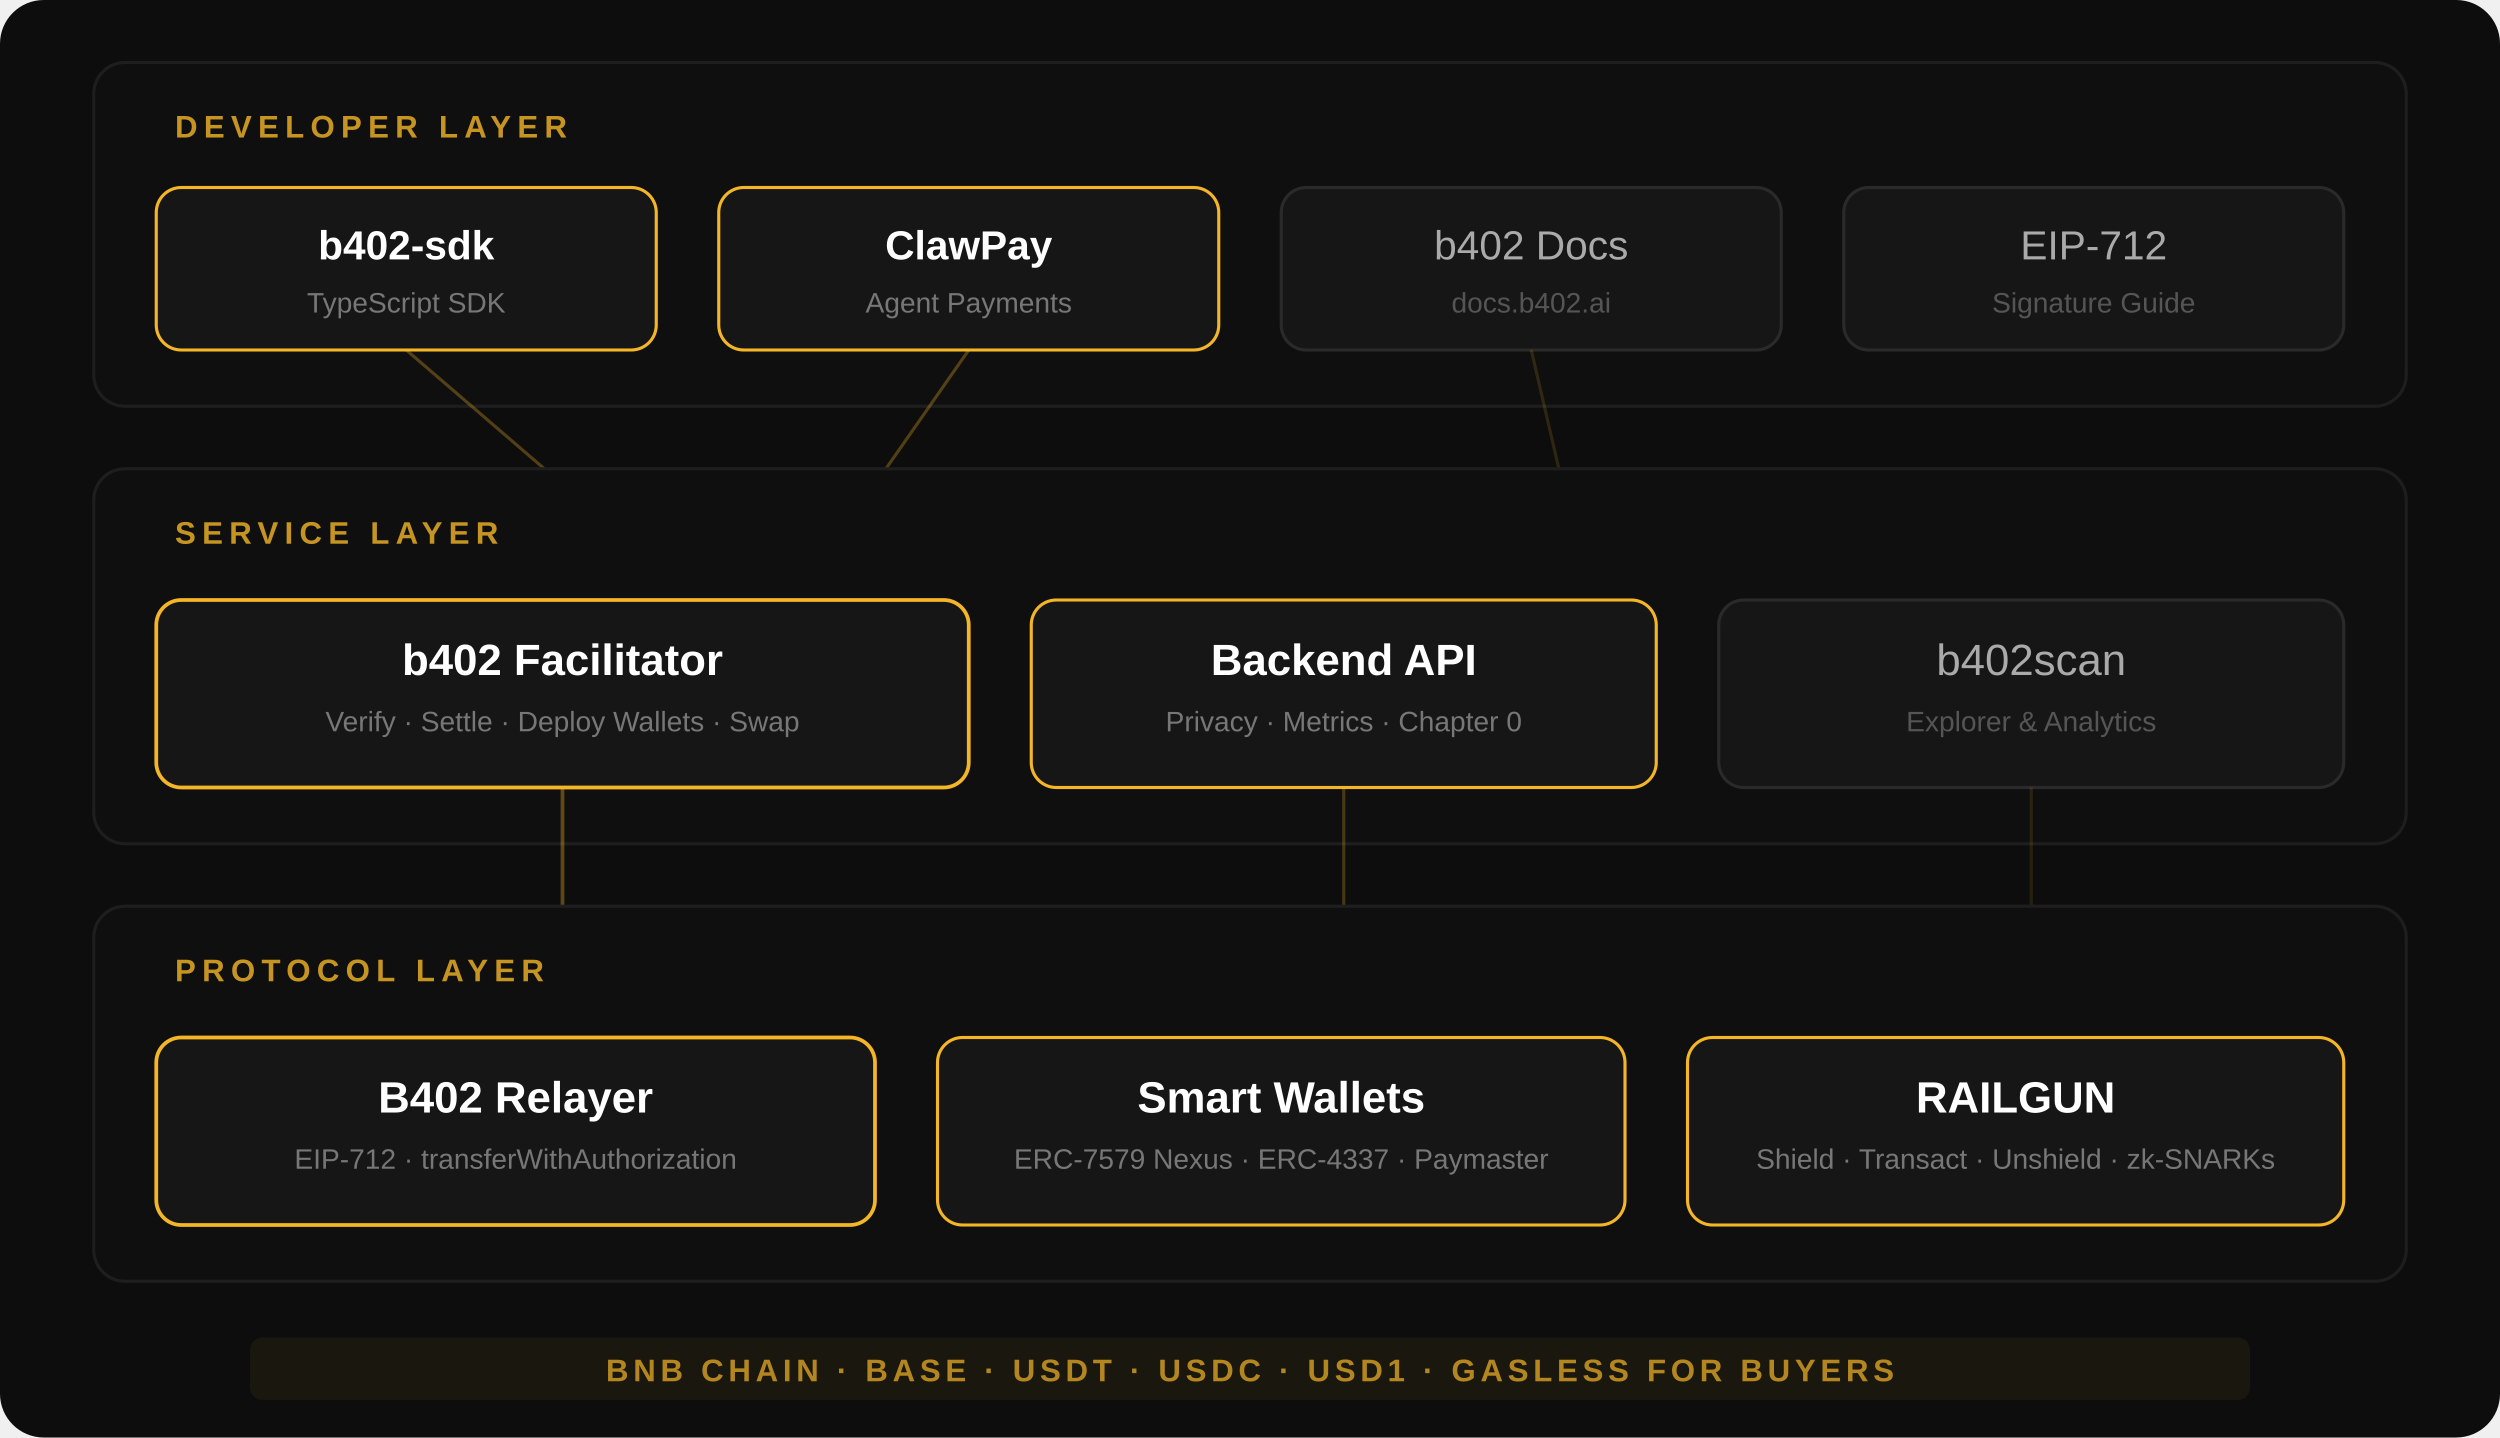
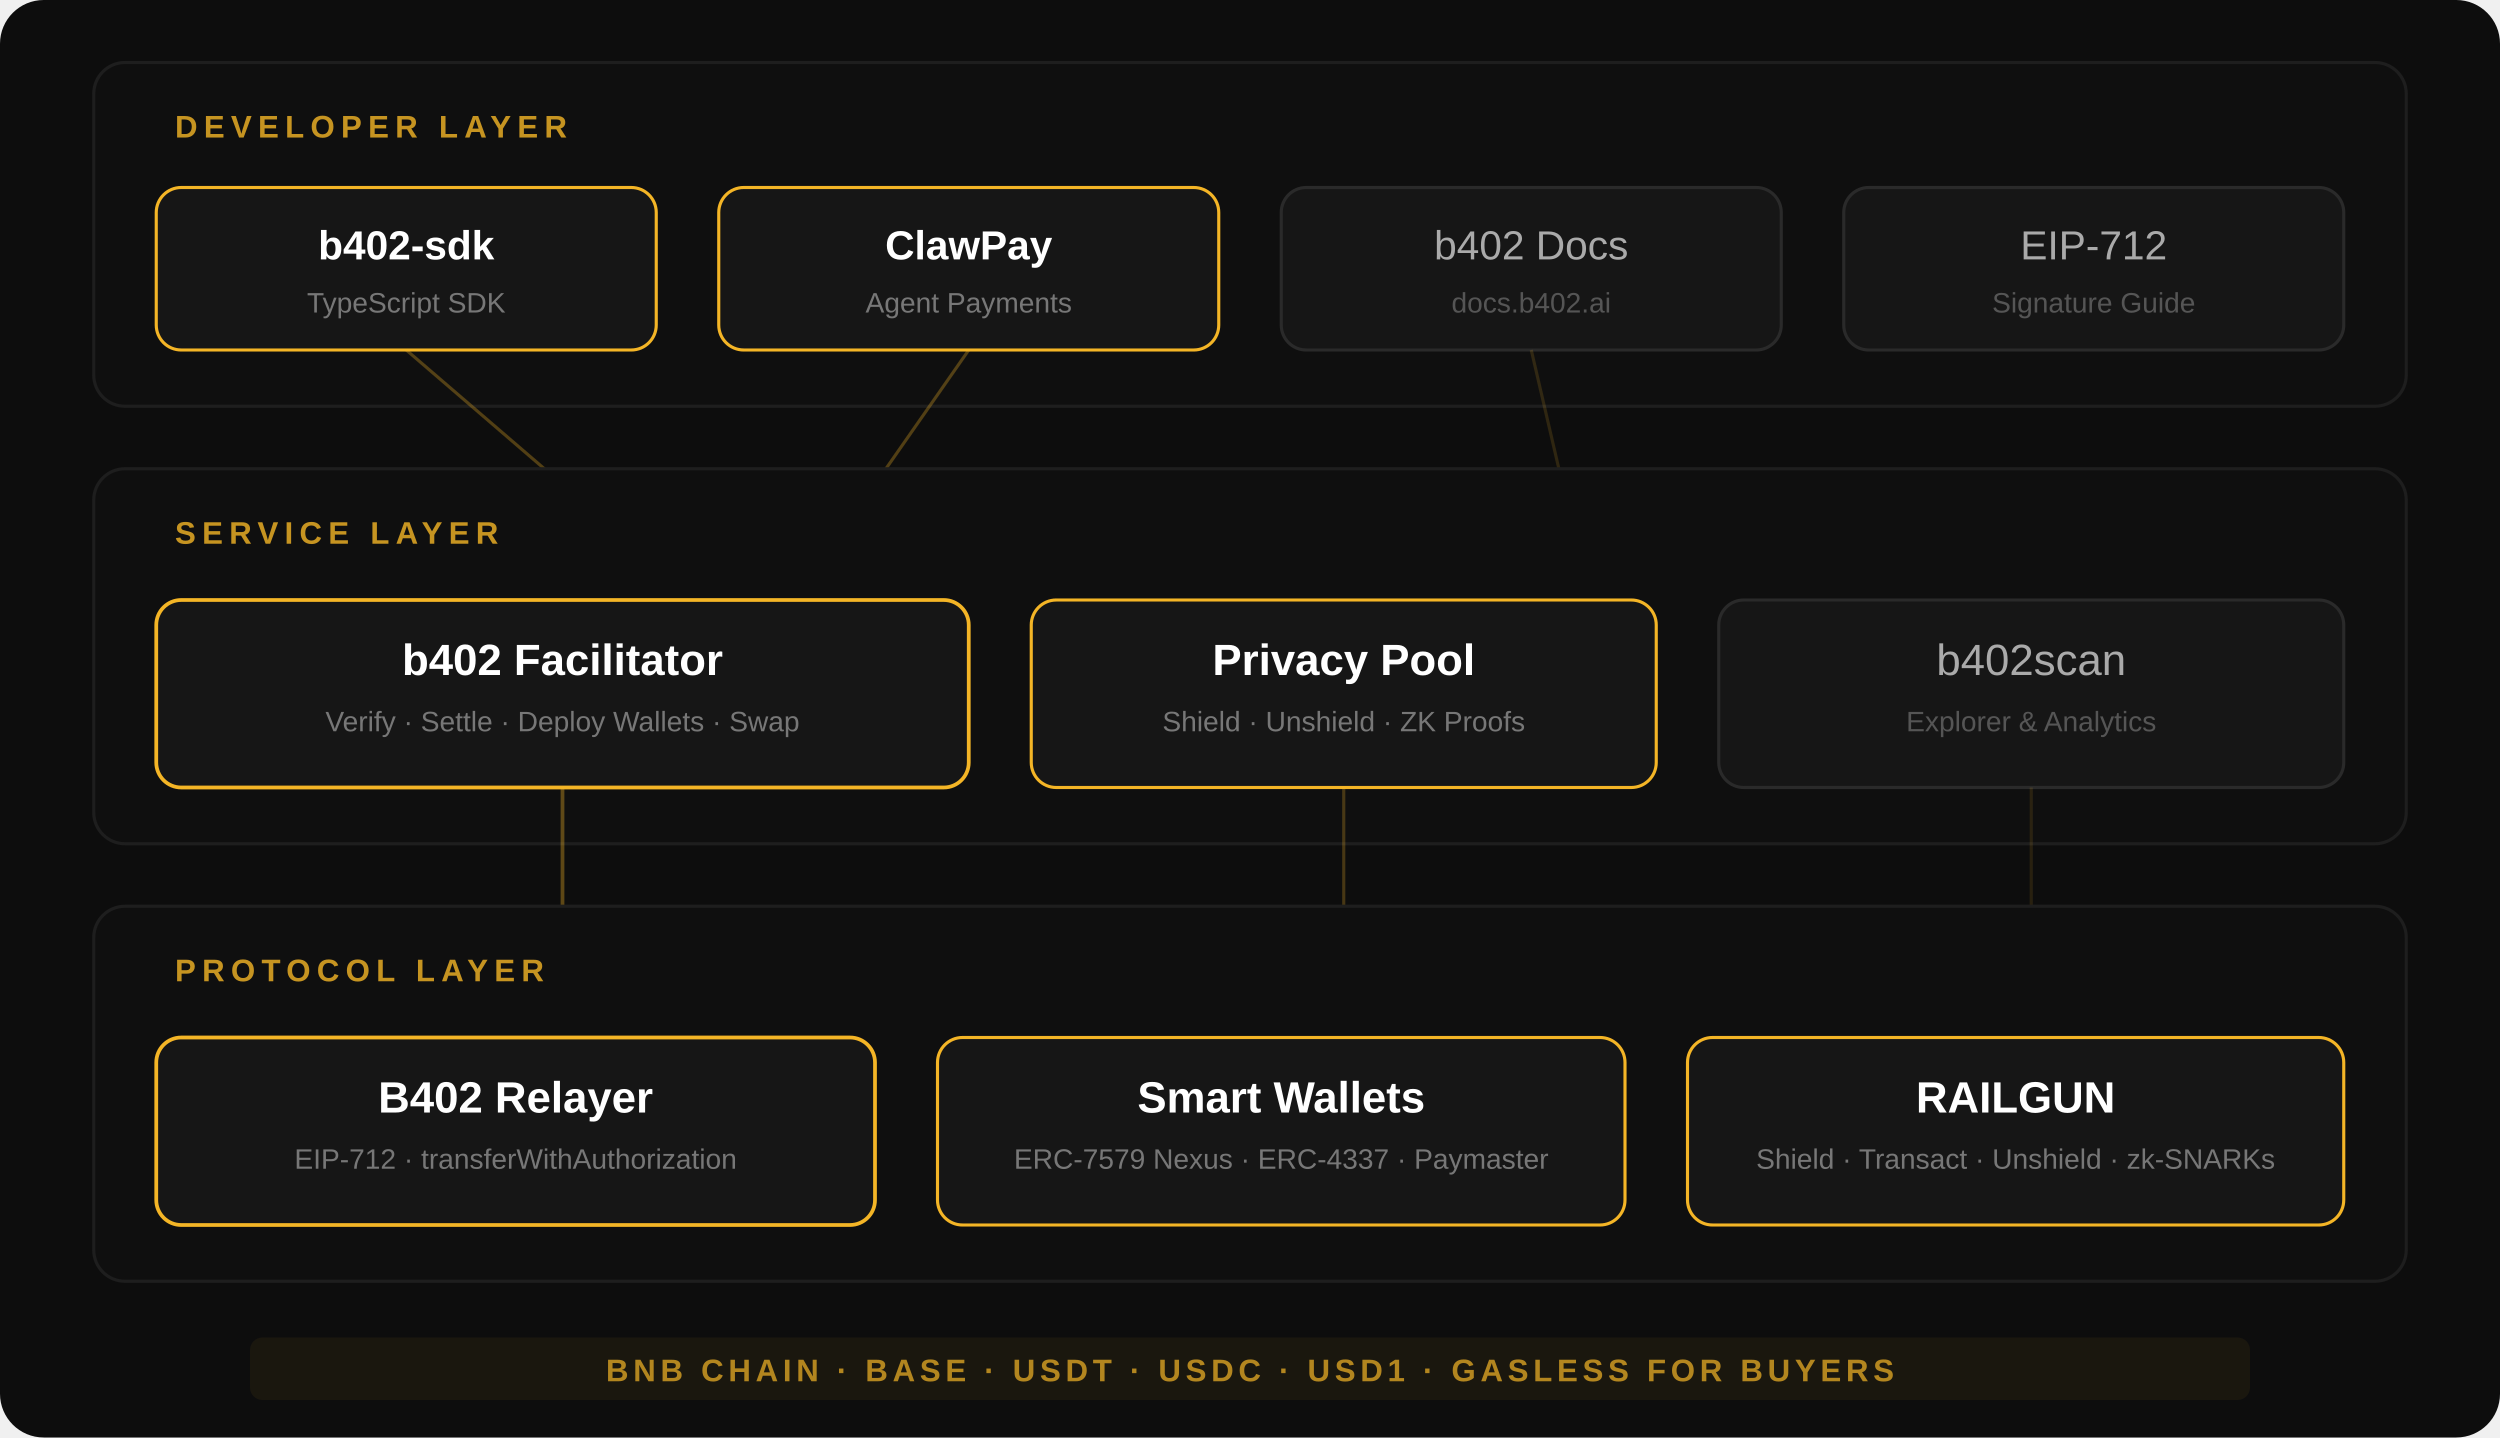
<svg xmlns="http://www.w3.org/2000/svg" viewBox="0 0 800 460" fill="none">
  <defs>
    <style>
      text { font-family: -apple-system, 'Helvetica Neue', Arial, sans-serif; }
    </style>
  </defs>
  <rect width="800" height="460" rx="14" fill="#0D0D0D" />
  <rect x="30" y="20" width="740" height="110" rx="10" fill="#0f0f0f" stroke="#1e1e1e" stroke-width="1" />
  <text x="56" y="44" font-size="10" fill="#F4B526" font-weight="700" letter-spacing="2" opacity="0.8">DEVELOPER LAYER</text>
  <rect x="50" y="60" width="160" height="52" rx="8" fill="#161616" stroke="#F4B526" stroke-width="1" />
  <text x="130" y="83" text-anchor="middle" font-size="13" fill="#fff" font-weight="600">b402-sdk</text>
  <text x="130" y="100" text-anchor="middle" font-size="9" fill="#777">TypeScript SDK</text>
  <rect x="230" y="60" width="160" height="52" rx="8" fill="#161616" stroke="#F4B526" stroke-width="1" />
  <text x="310" y="83" text-anchor="middle" font-size="13" fill="#fff" font-weight="600">ClawPay</text>
  <text x="310" y="100" text-anchor="middle" font-size="9" fill="#777">Agent Payments</text>
  <rect x="410" y="60" width="160" height="52" rx="8" fill="#161616" stroke="#2a2a2a" stroke-width="1" />
  <text x="490" y="83" text-anchor="middle" font-size="13" fill="#aaa" font-weight="500">b402 Docs</text>
  <text x="490" y="100" text-anchor="middle" font-size="9" fill="#555">docs.b402.ai</text>
  <rect x="590" y="60" width="160" height="52" rx="8" fill="#161616" stroke="#2a2a2a" stroke-width="1" />
  <text x="670" y="83" text-anchor="middle" font-size="13" fill="#aaa" font-weight="500">EIP-712</text>
  <text x="670" y="100" text-anchor="middle" font-size="9" fill="#555">Signature Guide</text>
  <line x1="130" y1="112" x2="180" y2="155" stroke="#F4B526" stroke-width="1" opacity="0.3" />
  <line x1="310" y1="112" x2="280" y2="155" stroke="#F4B526" stroke-width="1" opacity="0.3" />
  <line x1="490" y1="112" x2="500" y2="155" stroke="#F4B526" stroke-width="1" opacity="0.15" />
  <rect x="30" y="150" width="740" height="120" rx="10" fill="#0f0f0f" stroke="#1e1e1e" stroke-width="1" />
  <text x="56" y="174" font-size="10" fill="#F4B526" font-weight="700" letter-spacing="2" opacity="0.8">SERVICE LAYER</text>
  <rect x="50" y="192" width="260" height="60" rx="8" fill="#161616" stroke="#F4B526" stroke-width="1.2" />
  <text x="180" y="216" text-anchor="middle" font-size="14" fill="#fff" font-weight="700">b402 Facilitator</text>
  <text x="180" y="234" text-anchor="middle" font-size="9" fill="#777">Verify · Settle · Deploy Wallets · Swap</text>
  <rect x="330" y="192" width="200" height="60" rx="8" fill="#161616" stroke="#F4B526" stroke-width="1" />
-   <text x="430" y="216" text-anchor="middle" font-size="14" fill="#fff" font-weight="600">Backend API</text>
-   <text x="430" y="234" text-anchor="middle" font-size="9" fill="#777">Privacy · Metrics · Chapter 0</text>
+   <text x="430" y="216" text-anchor="middle" font-size="14" fill="#fff" font-weight="600">Privacy Pool</text>
+   <text x="430" y="234" text-anchor="middle" font-size="9" fill="#777">Shield · Unshield · ZK Proofs</text>
  <rect x="550" y="192" width="200" height="60" rx="8" fill="#161616" stroke="#2a2a2a" stroke-width="1" />
  <text x="650" y="216" text-anchor="middle" font-size="14" fill="#aaa" font-weight="500">b402scan</text>
  <text x="650" y="234" text-anchor="middle" font-size="9" fill="#555">Explorer &amp; Analytics</text>
  <line x1="180" y1="252" x2="180" y2="296" stroke="#F4B526" stroke-width="1.2" opacity="0.35" />
  <polygon points="176,294 180,302 184,294" fill="#F4B526" opacity="0.35" />
  <line x1="430" y1="252" x2="430" y2="296" stroke="#F4B526" stroke-width="1" opacity="0.25" />
  <polygon points="426,294 430,302 434,294" fill="#F4B526" opacity="0.25" />
  <line x1="650" y1="252" x2="650" y2="296" stroke="#F4B526" stroke-width="1" opacity="0.12" />
  <polygon points="646,294 650,302 654,294" fill="#F4B526" opacity="0.12" />
  <rect x="30" y="290" width="740" height="120" rx="10" fill="#0f0f0f" stroke="#1e1e1e" stroke-width="1" />
  <text x="56" y="314" font-size="10" fill="#F4B526" font-weight="700" letter-spacing="2" opacity="0.8">PROTOCOL LAYER</text>
  <rect x="50" y="332" width="230" height="60" rx="8" fill="#161616" stroke="#F4B526" stroke-width="1.2" />
  <text x="165" y="356" text-anchor="middle" font-size="14" fill="#fff" font-weight="700">B402 Relayer</text>
  <text x="165" y="374" text-anchor="middle" font-size="9" fill="#777">EIP-712 · transferWithAuthorization</text>
  <rect x="300" y="332" width="220" height="60" rx="8" fill="#161616" stroke="#F4B526" stroke-width="1" />
  <text x="410" y="356" text-anchor="middle" font-size="14" fill="#fff" font-weight="600">Smart Wallets</text>
  <text x="410" y="374" text-anchor="middle" font-size="9" fill="#777">ERC-7579 Nexus · ERC-4337 · Paymaster</text>
  <rect x="540" y="332" width="210" height="60" rx="8" fill="#161616" stroke="#F4B526" stroke-width="1" />
  <text x="645" y="356" text-anchor="middle" font-size="14" fill="#fff" font-weight="600">RAILGUN</text>
  <text x="645" y="374" text-anchor="middle" font-size="9" fill="#777">Shield · Transact · Unshield · zk-SNARKs</text>
  <rect x="80" y="428" width="640" height="20" rx="4" fill="#F4B526" opacity="0.06" />
  <text x="400" y="442" text-anchor="middle" font-size="10" fill="#F4B526" font-weight="600" letter-spacing="1.5" opacity="0.7">BNB CHAIN   ·   BASE   ·   USDT   ·   USDC   ·   USD1   ·   GASLESS FOR BUYERS</text>
</svg>
